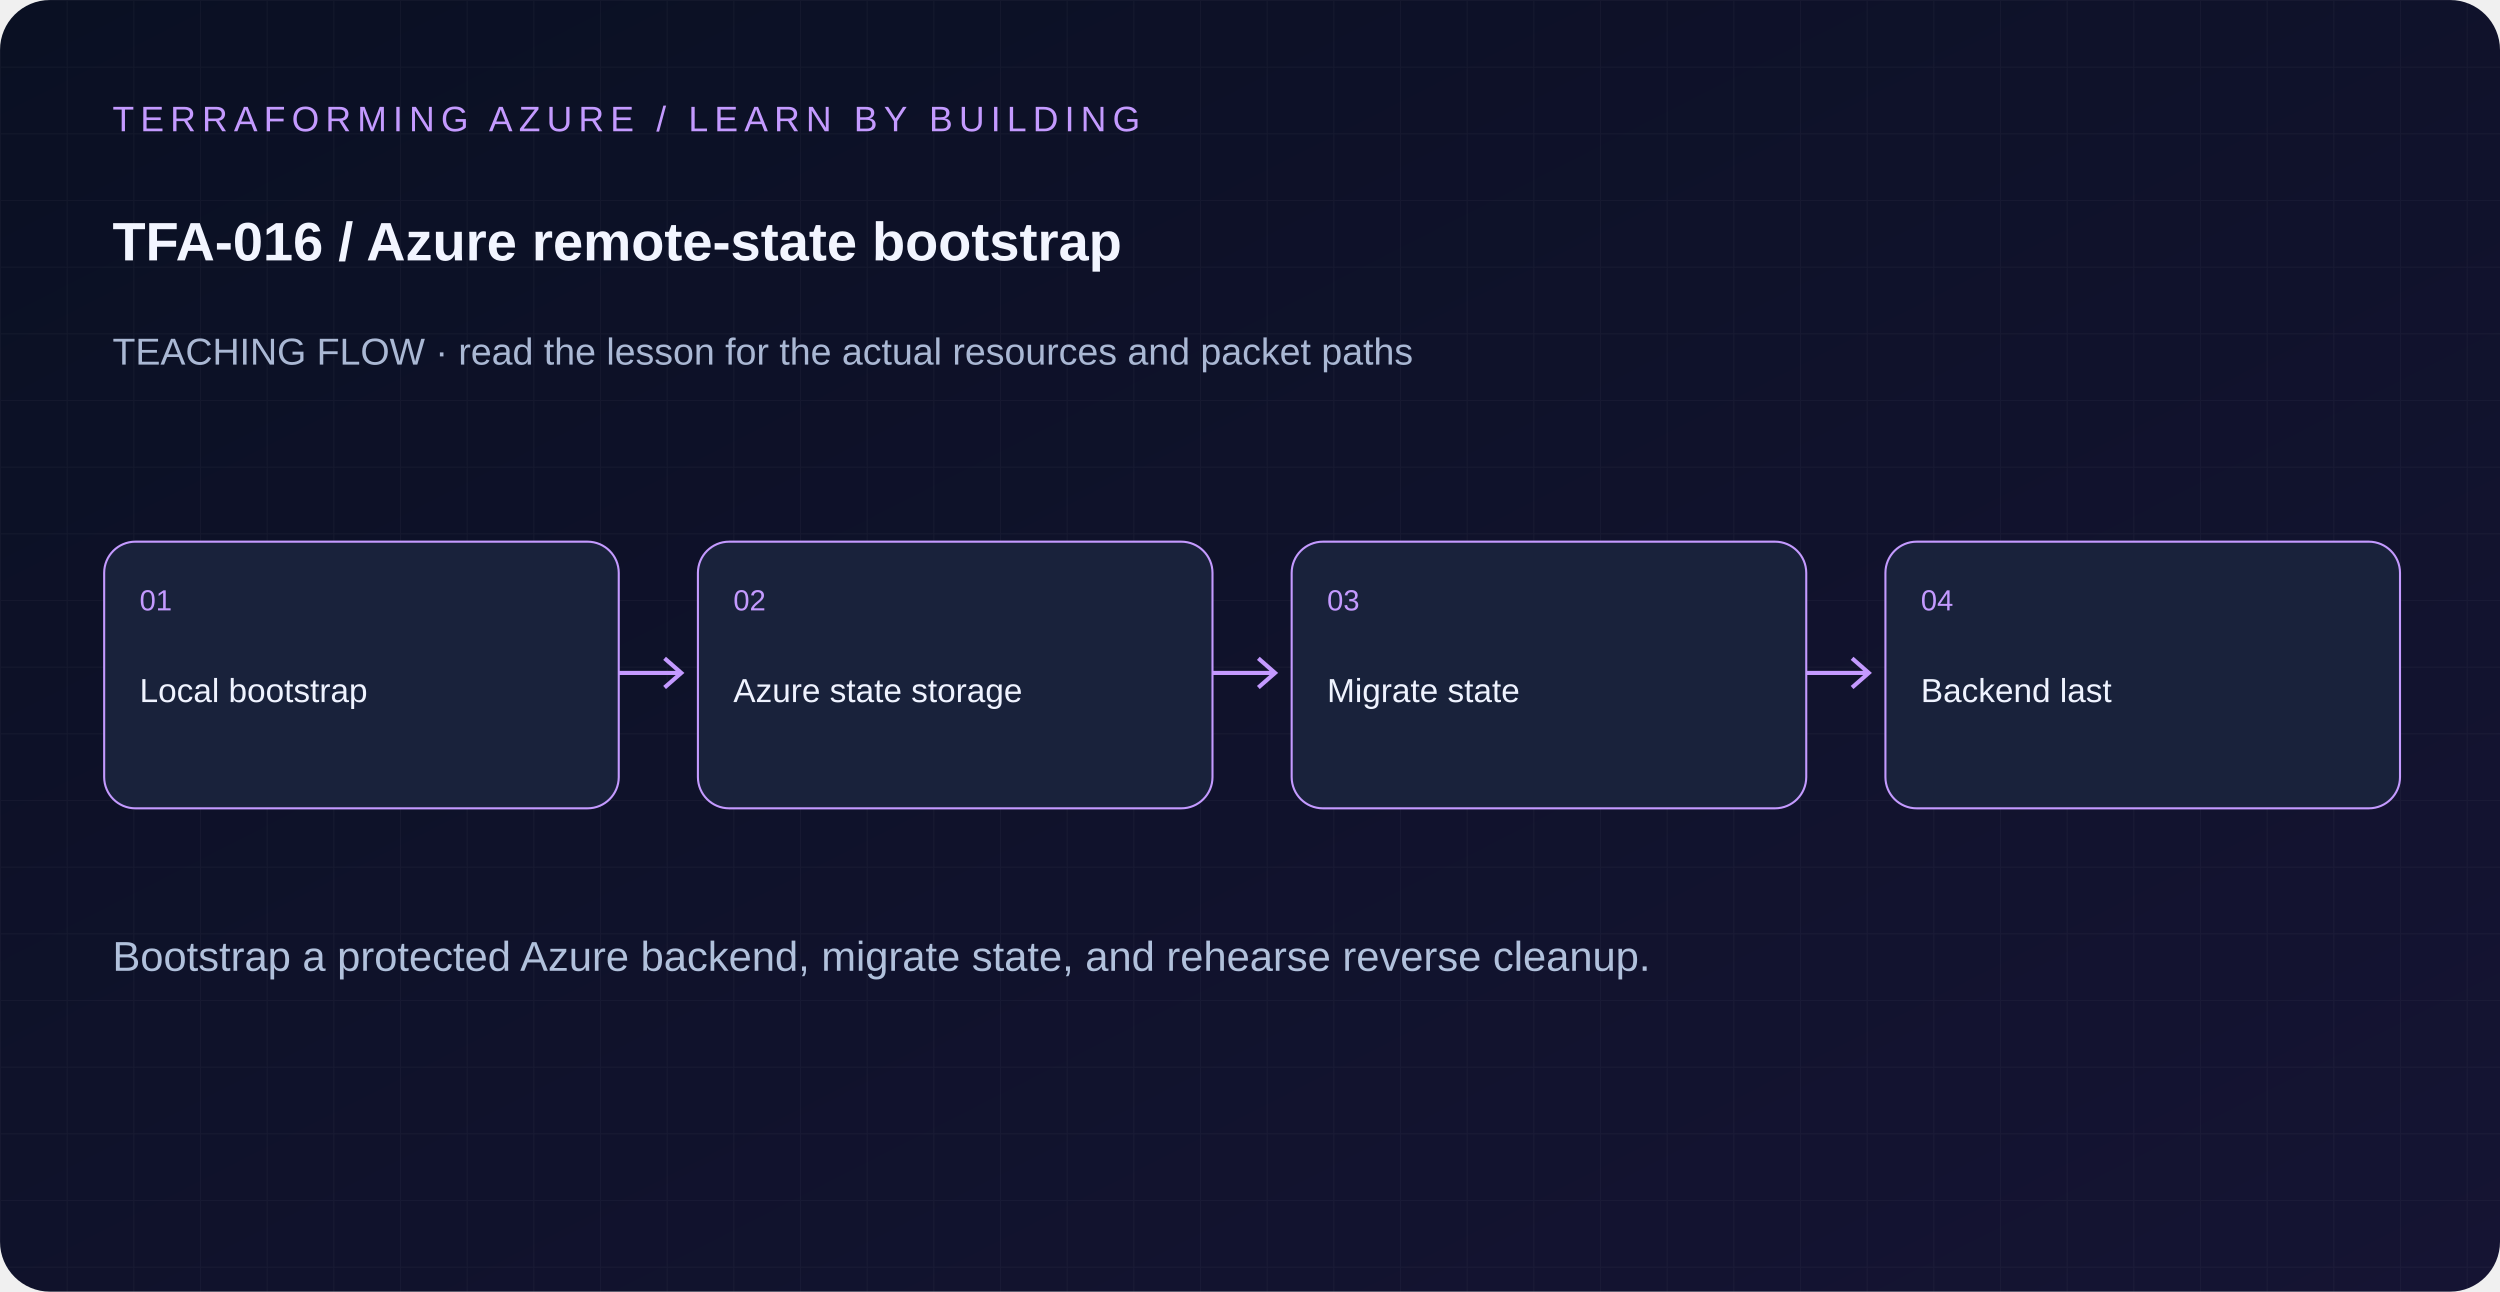
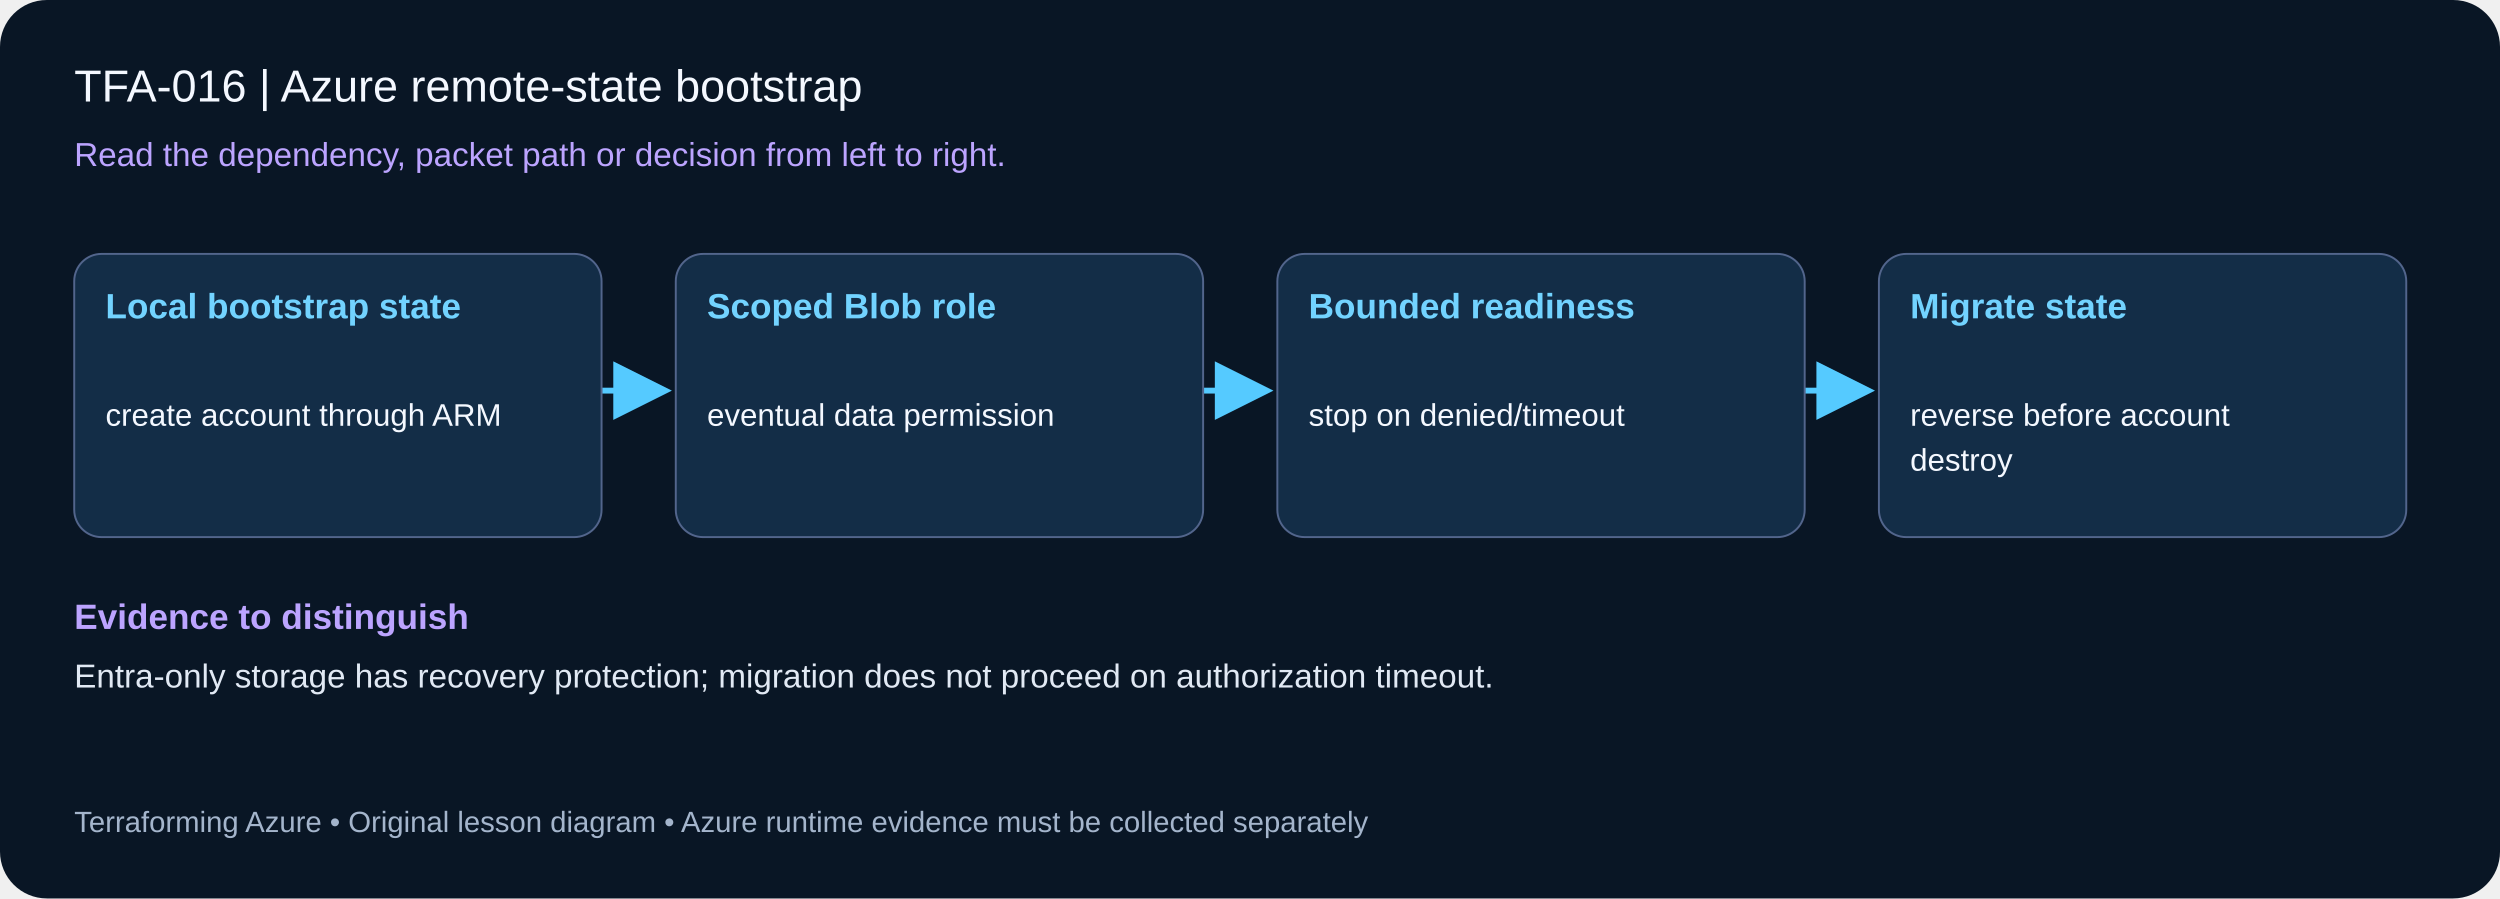
- <svg xmlns="http://www.w3.org/2000/svg" viewBox="0 0 1200 620" role="img" aria-labelledby="title desc">
+ <svg xmlns="http://www.w3.org/2000/svg" width="1280" height="460" viewBox="0 0 1280 460" role="img" aria-labelledby="title desc">
  <defs>
-     <linearGradient id="bg" x2="1" y2="1">
-       <stop stop-color="#0a1023" />
-       <stop offset="1" stop-color="#151433" />
-     </linearGradient>
-     <pattern id="grid" width="32" height="32" patternUnits="userSpaceOnUse">
-       <path d="M32 0H0V32" fill="none" stroke="#fff" stroke-opacity=".035" />
-     </pattern>
+     <marker id="arrow" markerWidth="10" markerHeight="10" refX="8" refY="5" orient="auto">
+       <path d="M0,0 L10,5 L0,10 Z" fill="#55caff" />
+     </marker>
  </defs>
-   <rect width="100%" height="100%" rx="24" fill="url(#bg)" />
-   <rect width="100%" height="100%" rx="24" fill="url(#grid)" />
-   <text x="54" y="63" fill="#c49aff" font-family="Segoe UI,Arial,sans-serif" font-size="17" letter-spacing="3">TERRAFORMING AZURE / LEARN BY BUILDING</text>
-   <text x="54" y="125" fill="#f2f5ff" font-family="Segoe UI,Arial" font-size="26" font-weight="700">TFA-016 / Azure remote-state bootstrap</text>
-   <text x="54" y="175" fill="#aab8d4" font-family="Segoe UI,Arial" font-size="18">TEACHING FLOW · read the lesson for the actual resources and packet paths</text>
-   <path d="M297 323h30m-8-7 8 7-8 7" stroke="#c49aff" stroke-width="2" fill="none" />
-   <rect x="50" y="260" width="247" height="128" rx="15" fill="#19223b" stroke="#c49aff" />
-   <text x="67" y="293" fill="#c49aff" font-family="Segoe UI,Arial" font-size="14">01</text>
-   <text x="67" y="337" fill="#eff3ff" font-family="Segoe UI,Arial" font-size="16">Local bootstrap</text>
-   <path d="M582 323h30m-8-7 8 7-8 7" stroke="#c49aff" stroke-width="2" fill="none" />
-   <rect x="335" y="260" width="247" height="128" rx="15" fill="#19223b" stroke="#c49aff" />
-   <text x="352" y="293" fill="#c49aff" font-family="Segoe UI,Arial" font-size="14">02</text>
-   <text x="352" y="337" fill="#eff3ff" font-family="Segoe UI,Arial" font-size="16">Azure state storage</text>
-   <path d="M867 323h30m-8-7 8 7-8 7" stroke="#c49aff" stroke-width="2" fill="none" />
-   <rect x="620" y="260" width="247" height="128" rx="15" fill="#19223b" stroke="#c49aff" />
-   <text x="637" y="293" fill="#c49aff" font-family="Segoe UI,Arial" font-size="14">03</text>
-   <text x="637" y="337" fill="#eff3ff" font-family="Segoe UI,Arial" font-size="16">Migrate state</text>
-   <rect x="905" y="260" width="247" height="128" rx="15" fill="#19223b" stroke="#c49aff" />
-   <text x="922" y="293" fill="#c49aff" font-family="Segoe UI,Arial" font-size="14">04</text>
-   <text x="922" y="337" fill="#eff3ff" font-family="Segoe UI,Arial" font-size="16">Backend last</text>
-   <text x="54" y="466" fill="#b1c1dc" font-family="Segoe UI,Arial" font-size="20">Bootstrap a protected Azure backend, migrate state, and rehearse reverse cleanup.</text>
+   <rect width="1280" height="460" rx="24" fill="#091625" />
+   <text x="38" y="52" font-family="Arial,sans-serif" font-size="23" fill="#f4f8ff">TFA-016 | Azure remote-state bootstrap</text>
+   <text x="38" y="85" font-family="Arial,sans-serif" font-size="17" fill="#bca4ff">Read the dependency, packet path or decision from left to right.</text>
+   <line x1="308" y1="200" x2="338" y2="200" stroke="#55caff" stroke-width="3" marker-end="url(#arrow)" />
+   <rect x="38" y="130" width="270" height="145" rx="14" fill="#132d47" stroke="#52658c" />
+   <text x="54" y="163" font-family="Arial,sans-serif" font-size="18" font-weight="bold" fill="#72d3ff">Local bootstrap state</text>
+   <text x="54" y="218" font-family="Arial,sans-serif" font-size="16" fill="#f4f8ff">create account through ARM</text>
+   <line x1="616" y1="200" x2="646" y2="200" stroke="#55caff" stroke-width="3" marker-end="url(#arrow)" />
+   <rect x="346" y="130" width="270" height="145" rx="14" fill="#132d47" stroke="#52658c" />
+   <text x="362" y="163" font-family="Arial,sans-serif" font-size="18" font-weight="bold" fill="#72d3ff">Scoped Blob role</text>
+   <text x="362" y="218" font-family="Arial,sans-serif" font-size="16" fill="#f4f8ff">eventual data permission</text>
+   <line x1="924" y1="200" x2="954" y2="200" stroke="#55caff" stroke-width="3" marker-end="url(#arrow)" />
+   <rect x="654" y="130" width="270" height="145" rx="14" fill="#132d47" stroke="#52658c" />
+   <text x="670" y="163" font-family="Arial,sans-serif" font-size="18" font-weight="bold" fill="#72d3ff">Bounded readiness</text>
+   <text x="670" y="218" font-family="Arial,sans-serif" font-size="16" fill="#f4f8ff">stop on denied/timeout</text>
+   <rect x="962" y="130" width="270" height="145" rx="14" fill="#132d47" stroke="#52658c" />
+   <text x="978" y="163" font-family="Arial,sans-serif" font-size="18" font-weight="bold" fill="#72d3ff">Migrate state</text>
+   <text x="978" y="218" font-family="Arial,sans-serif" font-size="16" fill="#f4f8ff">reverse before account</text>
+   <text x="978" y="241" font-family="Arial,sans-serif" font-size="16" fill="#f4f8ff">destroy</text>
+   <text x="38" y="322" font-family="Arial,sans-serif" font-size="18" font-weight="bold" fill="#bca4ff">Evidence to distinguish</text>
+   <text x="38" y="352" font-family="Arial,sans-serif" font-size="17" fill="#e1e9f4">Entra-only storage has recovery protection; migration does not proceed on authorization timeout.</text>
+   <text x="38" y="426" font-family="Arial,sans-serif" font-size="15" fill="#a4b5cc">Terraforming Azure • Original lesson diagram • Azure runtime evidence must be collected separately</text>
</svg>
